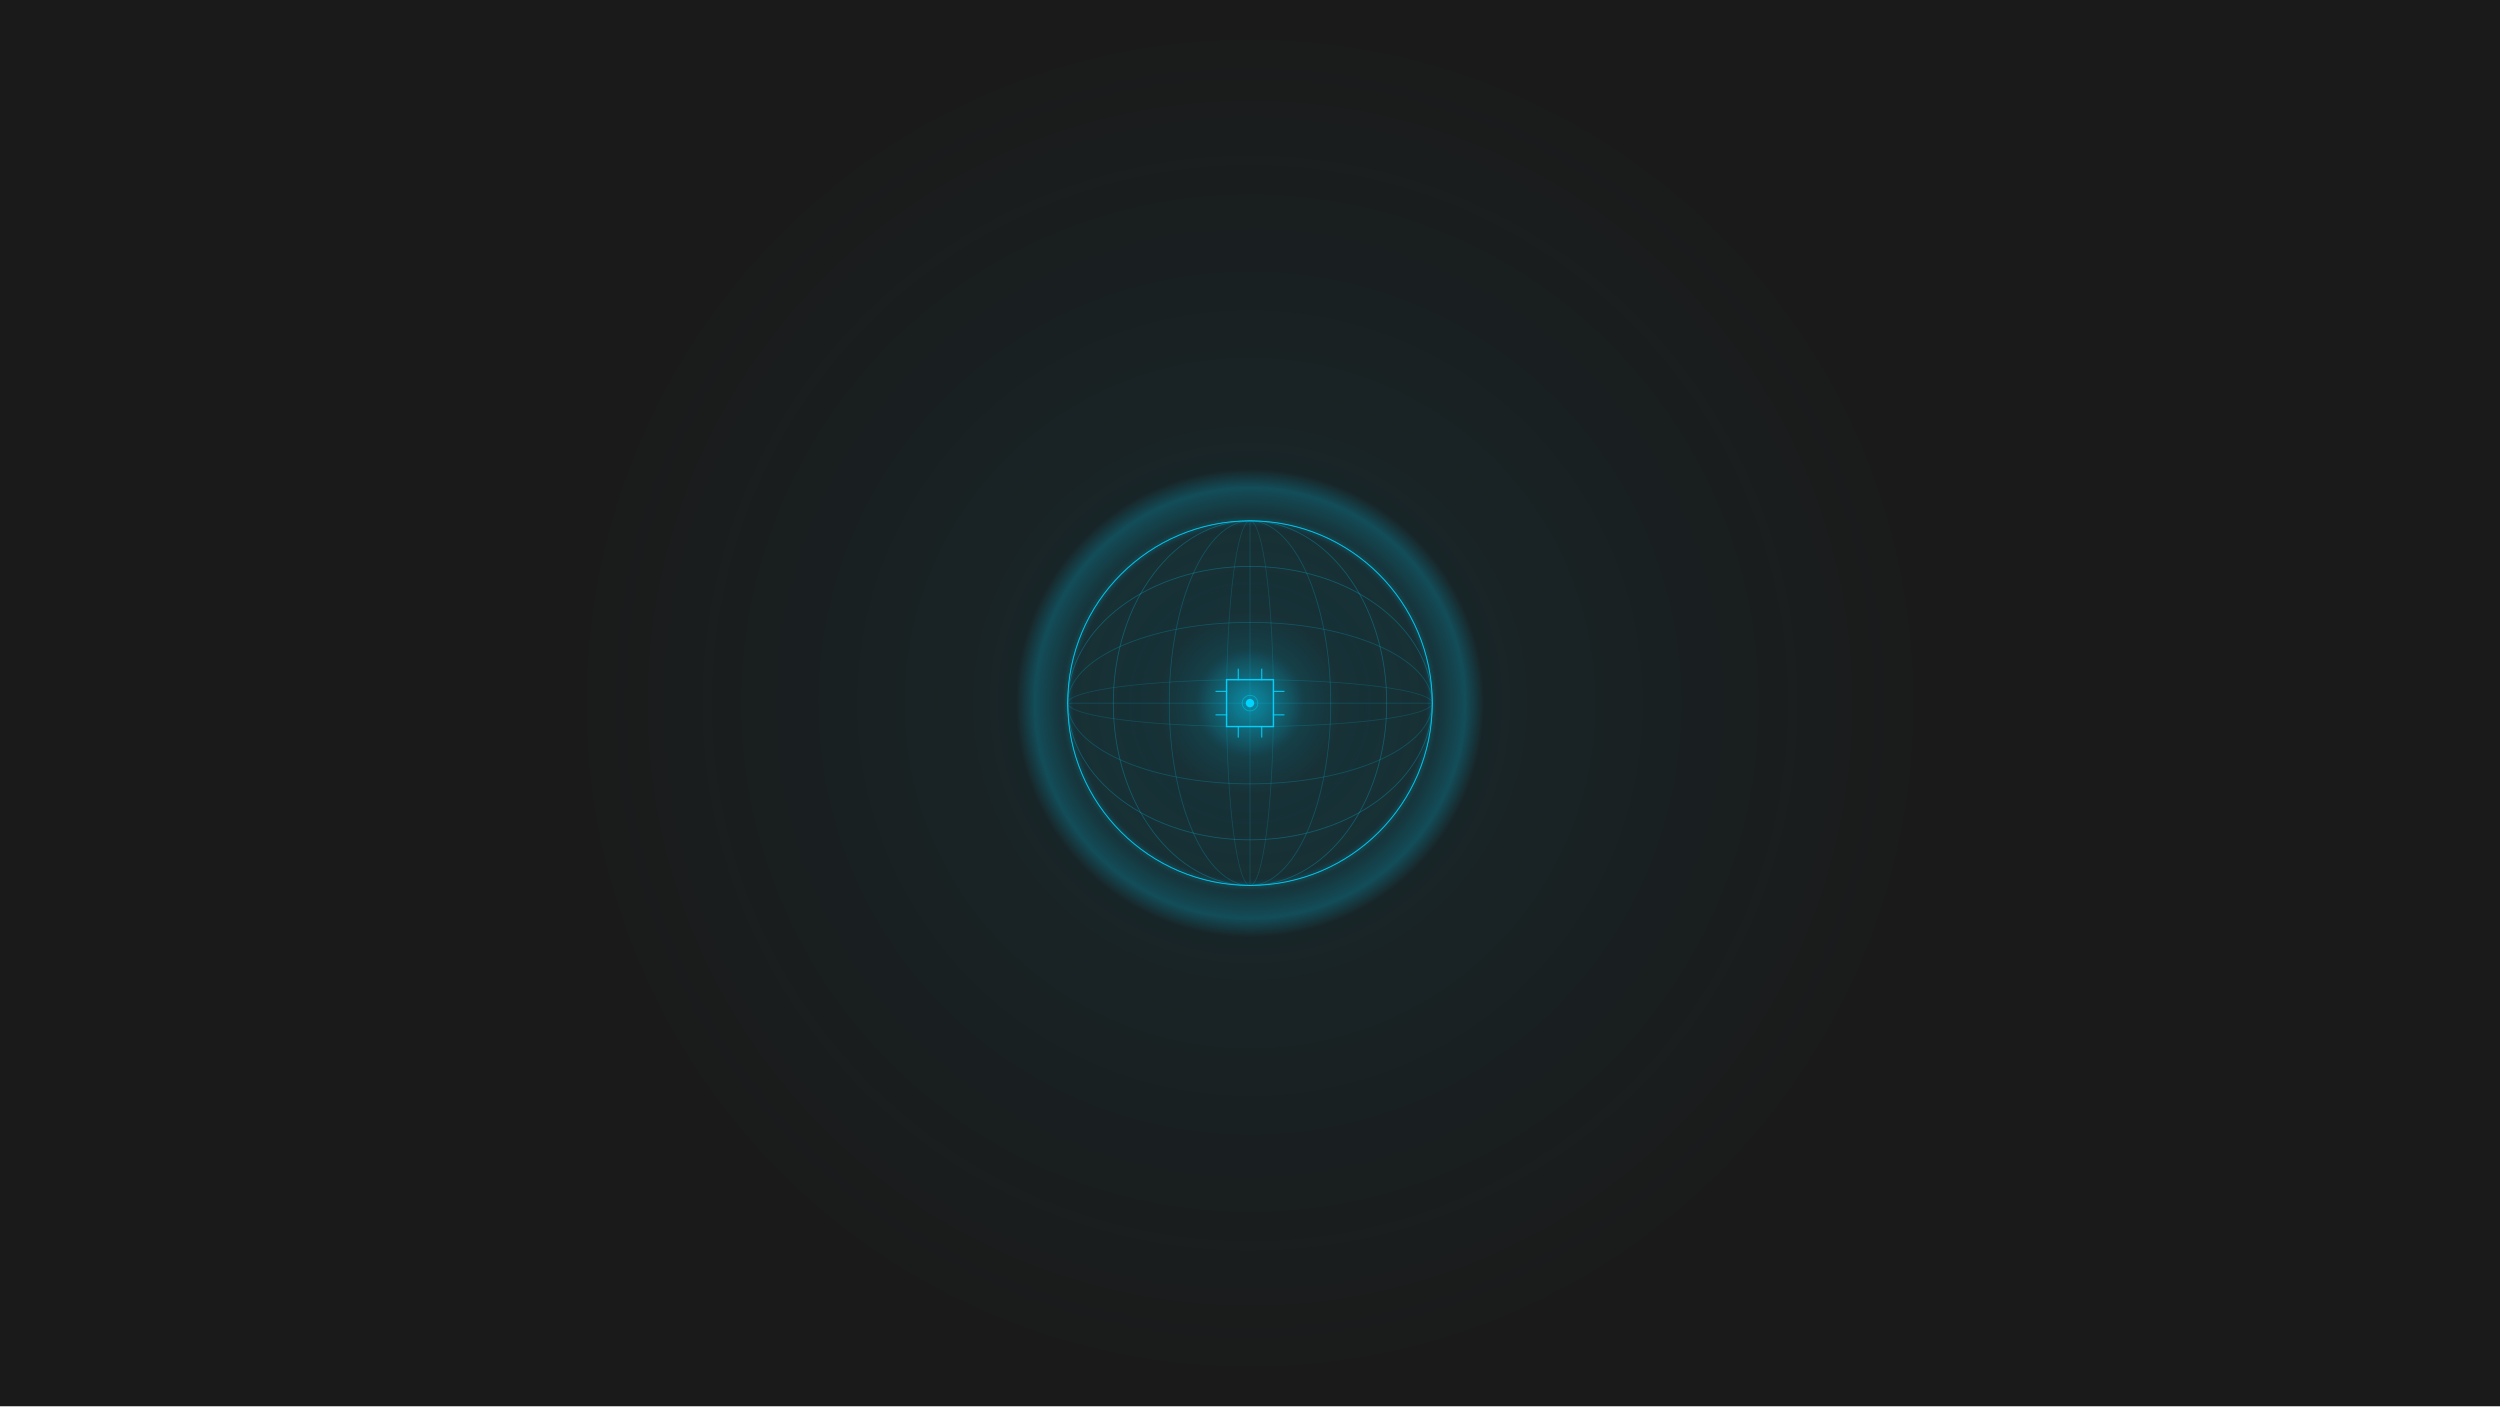
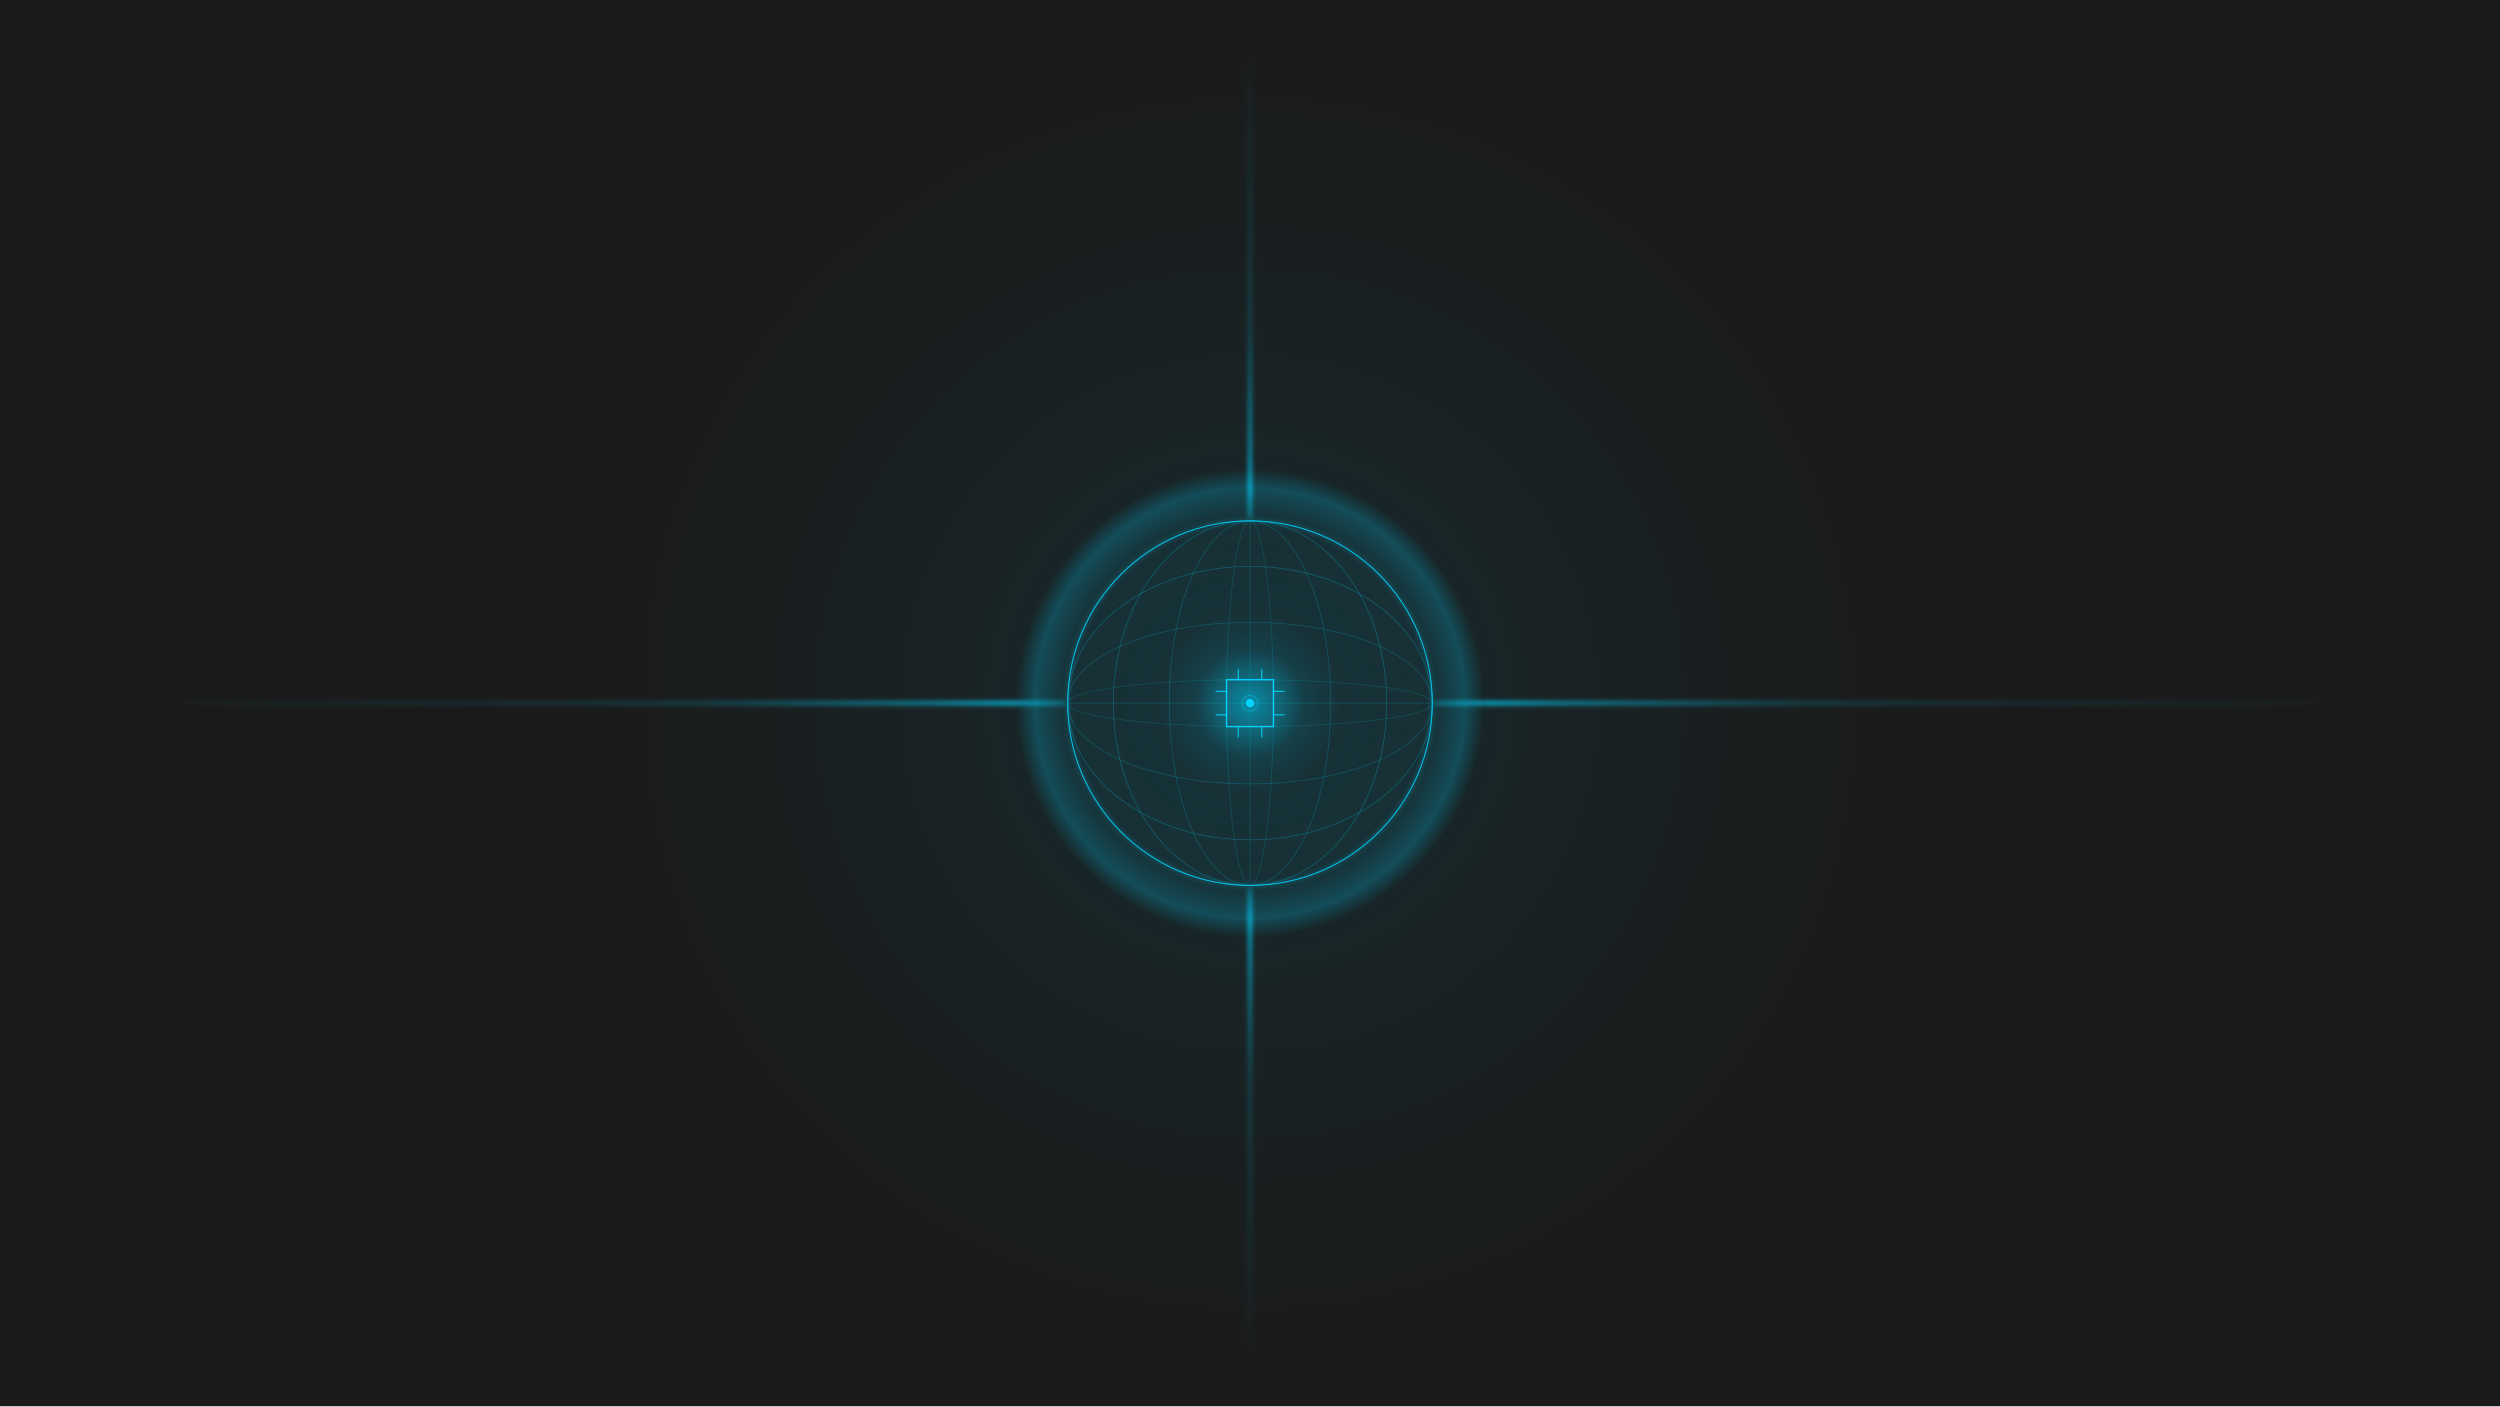
<svg xmlns="http://www.w3.org/2000/svg" viewBox="0 0 1920 1080" preserveAspectRatio="xMidYMid slice" role="img" aria-label="Cybersecurity hero graphic: glowing cyan wireframe sphere with central circuit node and four radiating light trails on a charcoal background">
  <defs>
    <radialGradient id="atmosphere" cx="50%" cy="50%" r="50%">
      <stop offset="0%" stop-color="#00d4ff" stop-opacity="0.14" />
      <stop offset="40%" stop-color="#00d4ff" stop-opacity="0.05" />
      <stop offset="100%" stop-color="#00d4ff" stop-opacity="0" />
    </radialGradient>
    <radialGradient id="rimGlow" cx="50%" cy="50%" r="50%">
      <stop offset="0%" stop-color="#00d4ff" stop-opacity="0" />
      <stop offset="78%" stop-color="#00d4ff" stop-opacity="0.04" />
      <stop offset="92%" stop-color="#00d4ff" stop-opacity="0.22" />
      <stop offset="100%" stop-color="#00d4ff" stop-opacity="0" />
    </radialGradient>
    <radialGradient id="coreGlow" cx="50%" cy="50%" r="50%">
      <stop offset="0%" stop-color="#00d4ff" stop-opacity="0.55" />
      <stop offset="60%" stop-color="#00d4ff" stop-opacity="0.08" />
      <stop offset="100%" stop-color="#00d4ff" stop-opacity="0" />
    </radialGradient>
-     <linearGradient id="trailRight" x1="0%" y1="50%" x2="100%" y2="50%">
-       <stop offset="0%" stop-color="#00d4ff" stop-opacity="0.85" />
-       <stop offset="35%" stop-color="#00d4ff" stop-opacity="0.45" />
+     <linearGradient id="trailH" x1="0%" y1="0%" x2="100%" y2="0%">
+       <stop offset="0%" stop-color="#00d4ff" stop-opacity="0.35" />
+       <stop offset="6%" stop-color="#00d4ff" stop-opacity="0.78" />
+       <stop offset="14%" stop-color="#00d4ff" stop-opacity="0.55" />
+       <stop offset="40%" stop-color="#00d4ff" stop-opacity="0.18" />
      <stop offset="100%" stop-color="#00d4ff" stop-opacity="0" />
    </linearGradient>
-     <linearGradient id="trailLeft" x1="100%" y1="50%" x2="0%" y2="50%">
-       <stop offset="0%" stop-color="#00d4ff" stop-opacity="0.85" />
-       <stop offset="35%" stop-color="#00d4ff" stop-opacity="0.45" />
-       <stop offset="100%" stop-color="#00d4ff" stop-opacity="0" />
-     </linearGradient>
-     <linearGradient id="trailDown" x1="50%" y1="0%" x2="50%" y2="100%">
-       <stop offset="0%" stop-color="#00d4ff" stop-opacity="0.85" />
-       <stop offset="35%" stop-color="#00d4ff" stop-opacity="0.45" />
-       <stop offset="100%" stop-color="#00d4ff" stop-opacity="0" />
-     </linearGradient>
-     <linearGradient id="trailUp" x1="50%" y1="100%" x2="50%" y2="0%">
-       <stop offset="0%" stop-color="#00d4ff" stop-opacity="0.85" />
-       <stop offset="35%" stop-color="#00d4ff" stop-opacity="0.45" />
+     <linearGradient id="trailV" x1="0%" y1="0%" x2="0%" y2="100%">
+       <stop offset="0%" stop-color="#00d4ff" stop-opacity="0.35" />
+       <stop offset="6%" stop-color="#00d4ff" stop-opacity="0.78" />
+       <stop offset="14%" stop-color="#00d4ff" stop-opacity="0.55" />
+       <stop offset="40%" stop-color="#00d4ff" stop-opacity="0.18" />
      <stop offset="100%" stop-color="#00d4ff" stop-opacity="0" />
    </linearGradient>
    <filter id="softGlow" x="-50%" y="-50%" width="200%" height="200%">
      <feGaussianBlur stdDeviation="2.2" />
    </filter>
    <filter id="trailGlow" x="-20%" y="-200%" width="140%" height="500%">
      <feGaussianBlur stdDeviation="1.6" />
    </filter>
  </defs>
  <rect width="1920" height="1080" fill="#1a1a1a" />
  <circle cx="960" cy="540" r="520" fill="url(#atmosphere)" />
-   <g stroke-linecap="round">
-     <line x1="1102" y1="540" x2="1820" y2="540" stroke="url(#trailRight)" stroke-width="1.4" filter="url(#trailGlow)" />
-     <line x1="818" y1="540" x2="100" y2="540" stroke="url(#trailLeft)" stroke-width="1.4" filter="url(#trailGlow)" />
-     <line x1="960" y1="682" x2="960" y2="1040" stroke="url(#trailDown)" stroke-width="1.4" filter="url(#trailGlow)" />
-     <line x1="960" y1="398" x2="960" y2="40" stroke="url(#trailUp)" stroke-width="1.4" filter="url(#trailGlow)" />
+   <g filter="url(#trailGlow)">
+     <rect x="1102" y="538.4" width="718" height="3.2" fill="url(#trailH)" />
+     <g transform="translate(818 540) rotate(180) translate(0 -1.6)">
+       <rect x="0" y="0" width="718" height="3.2" fill="url(#trailH)" />
+     </g>
+     <rect x="958.4" y="682" width="3.2" height="358" fill="url(#trailV)" />
+     <g transform="translate(960 398) rotate(180) translate(-1.6 0)">
+       <rect x="0" y="0" width="3.2" height="358" fill="url(#trailV)" />
+     </g>
  </g>
  <circle cx="960" cy="540" r="180" fill="url(#rimGlow)" />
  <g transform="translate(960 540)" fill="none" stroke="#00d4ff" stroke-linecap="round">
    <circle r="140" stroke-width="1.1" opacity="0.55" filter="url(#softGlow)" />
    <circle r="140" stroke-width="0.7" opacity="0.85" />
    <ellipse rx="140" ry="140" stroke-width="0.6" opacity="0.35" />
    <ellipse rx="105" ry="140" stroke-width="0.6" opacity="0.28" />
    <ellipse rx="62" ry="140" stroke-width="0.6" opacity="0.22" />
    <ellipse rx="18" ry="140" stroke-width="0.55" opacity="0.18" />
    <ellipse rx="140" ry="105" stroke-width="0.6" opacity="0.28" />
    <ellipse rx="140" ry="62" stroke-width="0.6" opacity="0.22" />
    <ellipse rx="140" ry="18" stroke-width="0.55" opacity="0.18" />
    <line x1="-140" y1="0" x2="140" y2="0" stroke-width="0.5" opacity="0.22" />
    <line x1="0" y1="-140" x2="0" y2="140" stroke-width="0.5" opacity="0.22" />
  </g>
  <circle cx="960" cy="540" r="70" fill="url(#coreGlow)" />
  <g transform="translate(960 540)" fill="none" stroke="#00d4ff" stroke-linecap="square" stroke-linejoin="miter">
    <rect x="-18" y="-18" width="36" height="36" stroke-width="1.1" opacity="0.95" />
    <line x1="-18" y1="-9" x2="-26" y2="-9" stroke-width="0.9" opacity="0.85" />
    <line x1="-18" y1="9" x2="-26" y2="9" stroke-width="0.9" opacity="0.85" />
    <line x1="18" y1="-9" x2="26" y2="-9" stroke-width="0.9" opacity="0.85" />
    <line x1="18" y1="9" x2="26" y2="9" stroke-width="0.9" opacity="0.85" />
    <line x1="-9" y1="-18" x2="-9" y2="-26" stroke-width="0.9" opacity="0.85" />
    <line x1="9" y1="-18" x2="9" y2="-26" stroke-width="0.9" opacity="0.85" />
    <line x1="-9" y1="18" x2="-9" y2="26" stroke-width="0.9" opacity="0.85" />
    <line x1="9" y1="18" x2="9" y2="26" stroke-width="0.9" opacity="0.85" />
    <circle r="3.2" fill="#00d4ff" stroke="none" />
    <circle r="6" stroke-width="0.6" opacity="0.5" />
  </g>
</svg>
